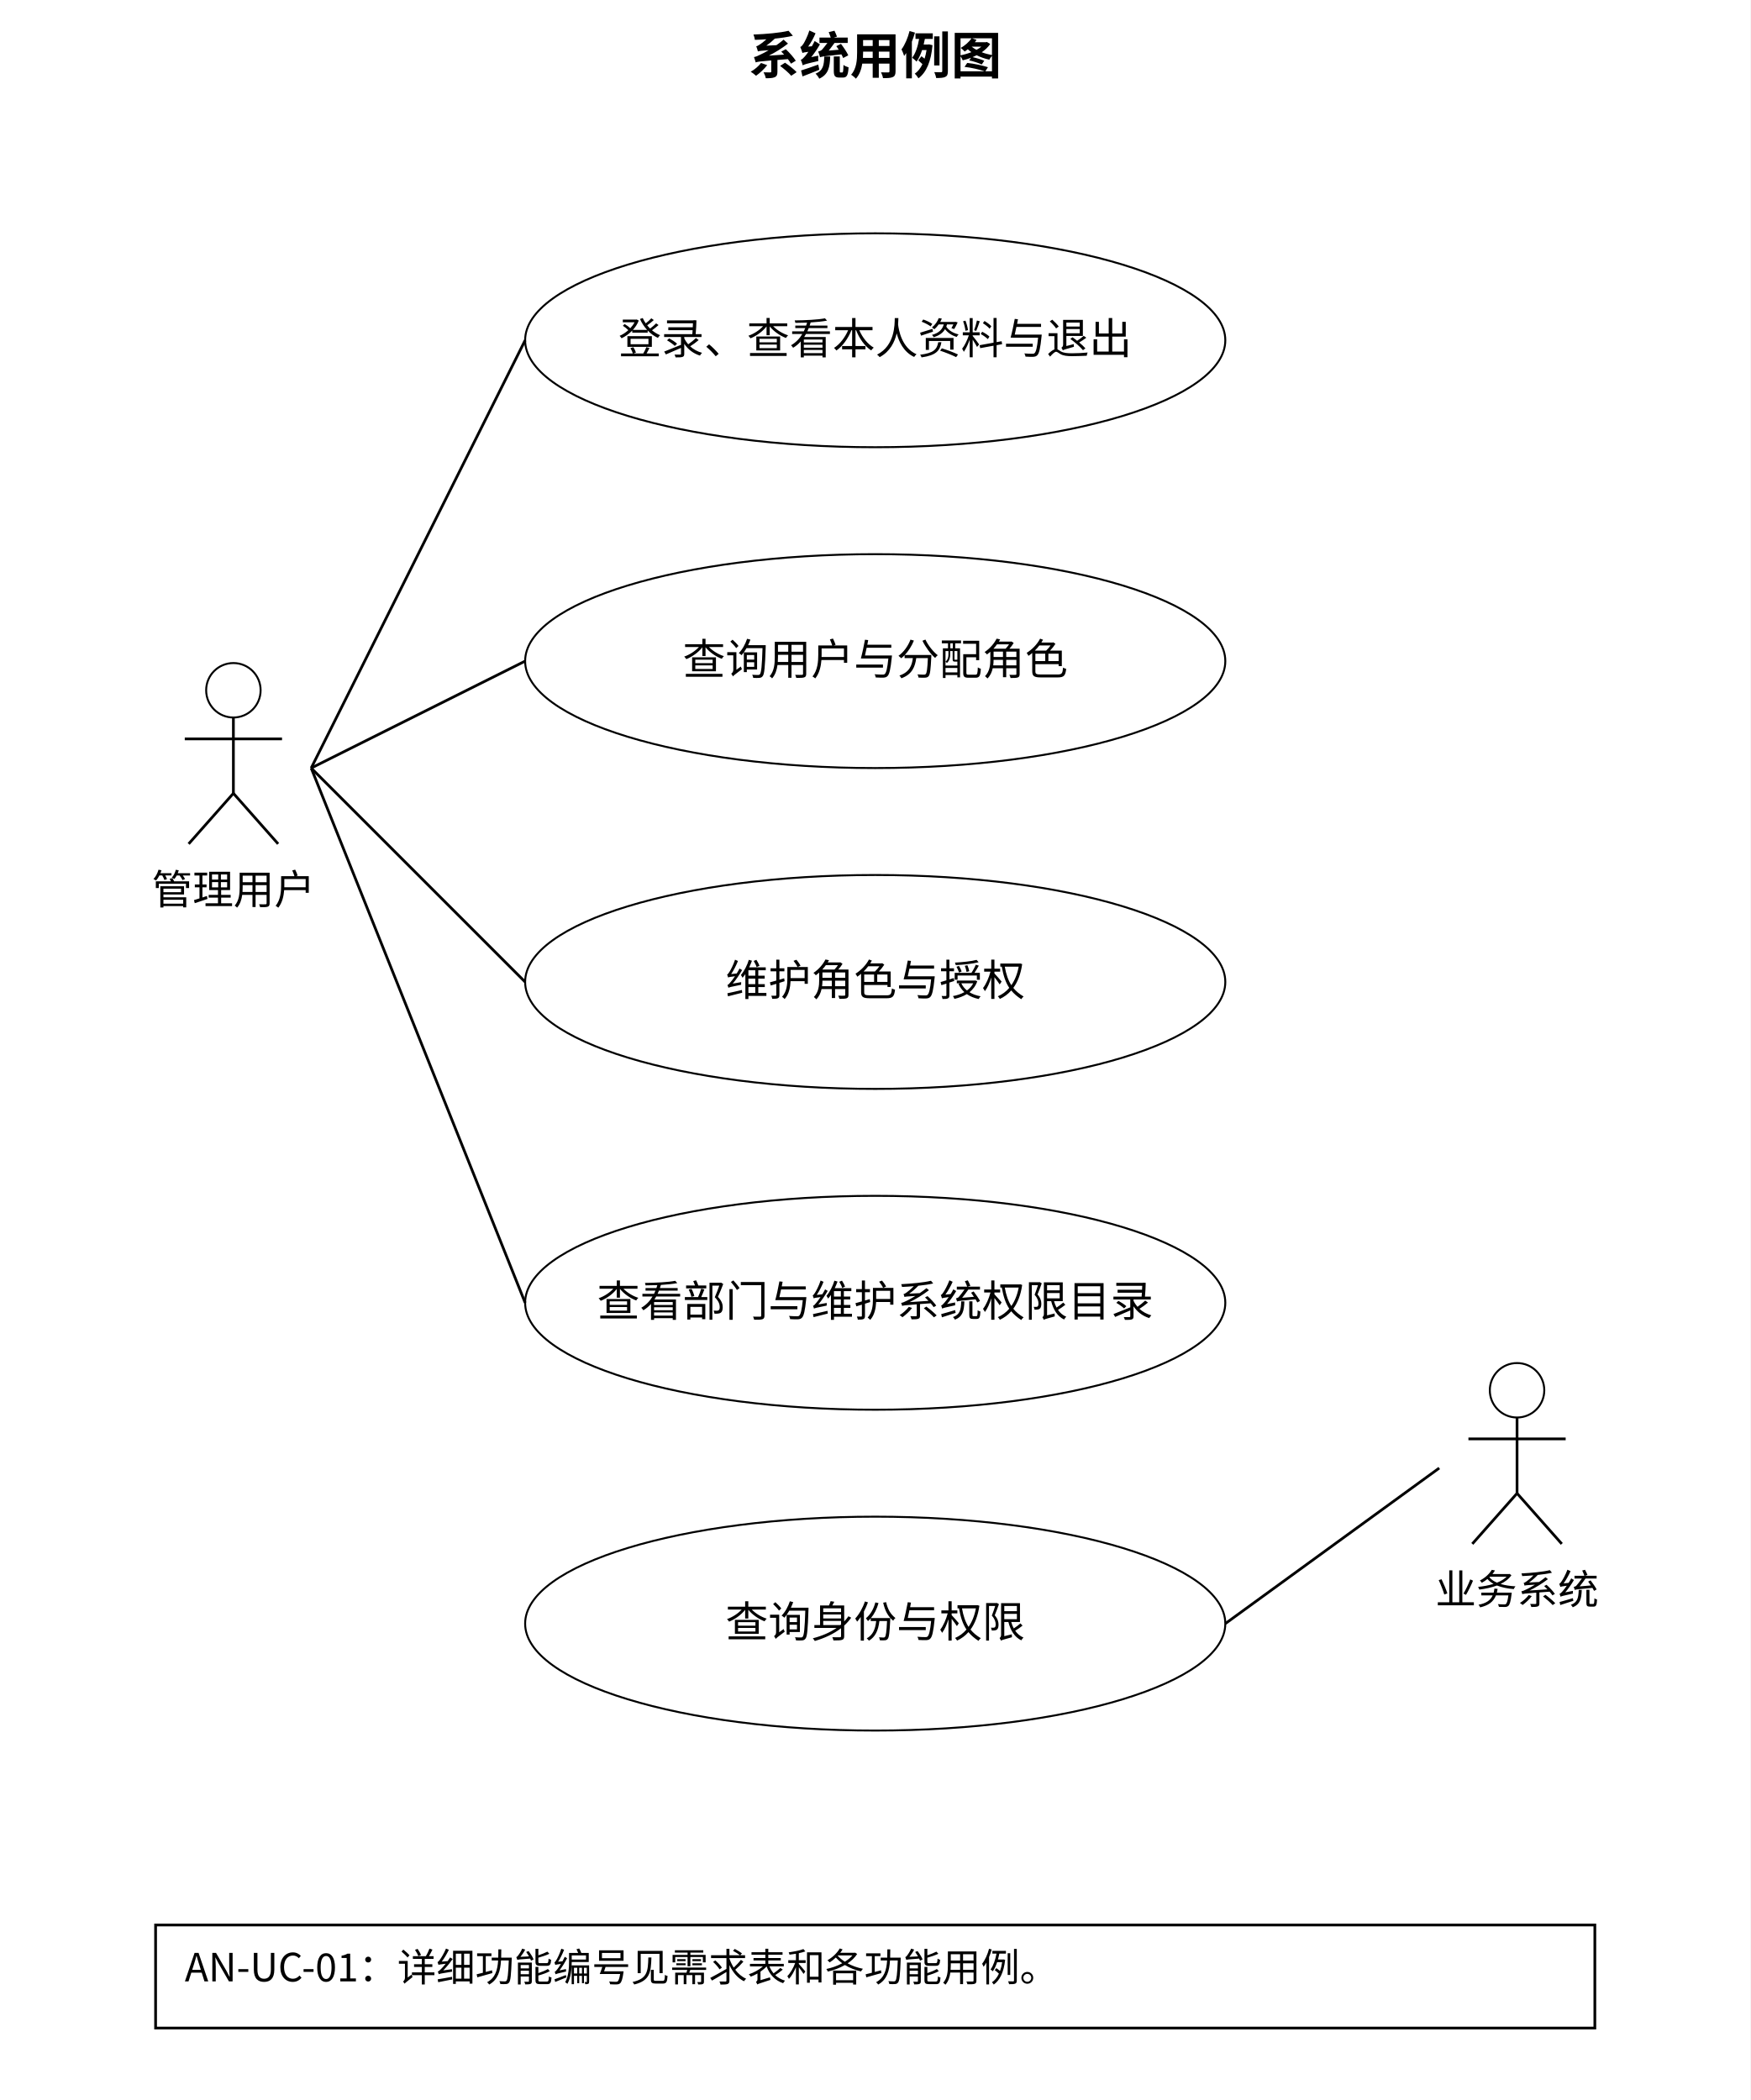
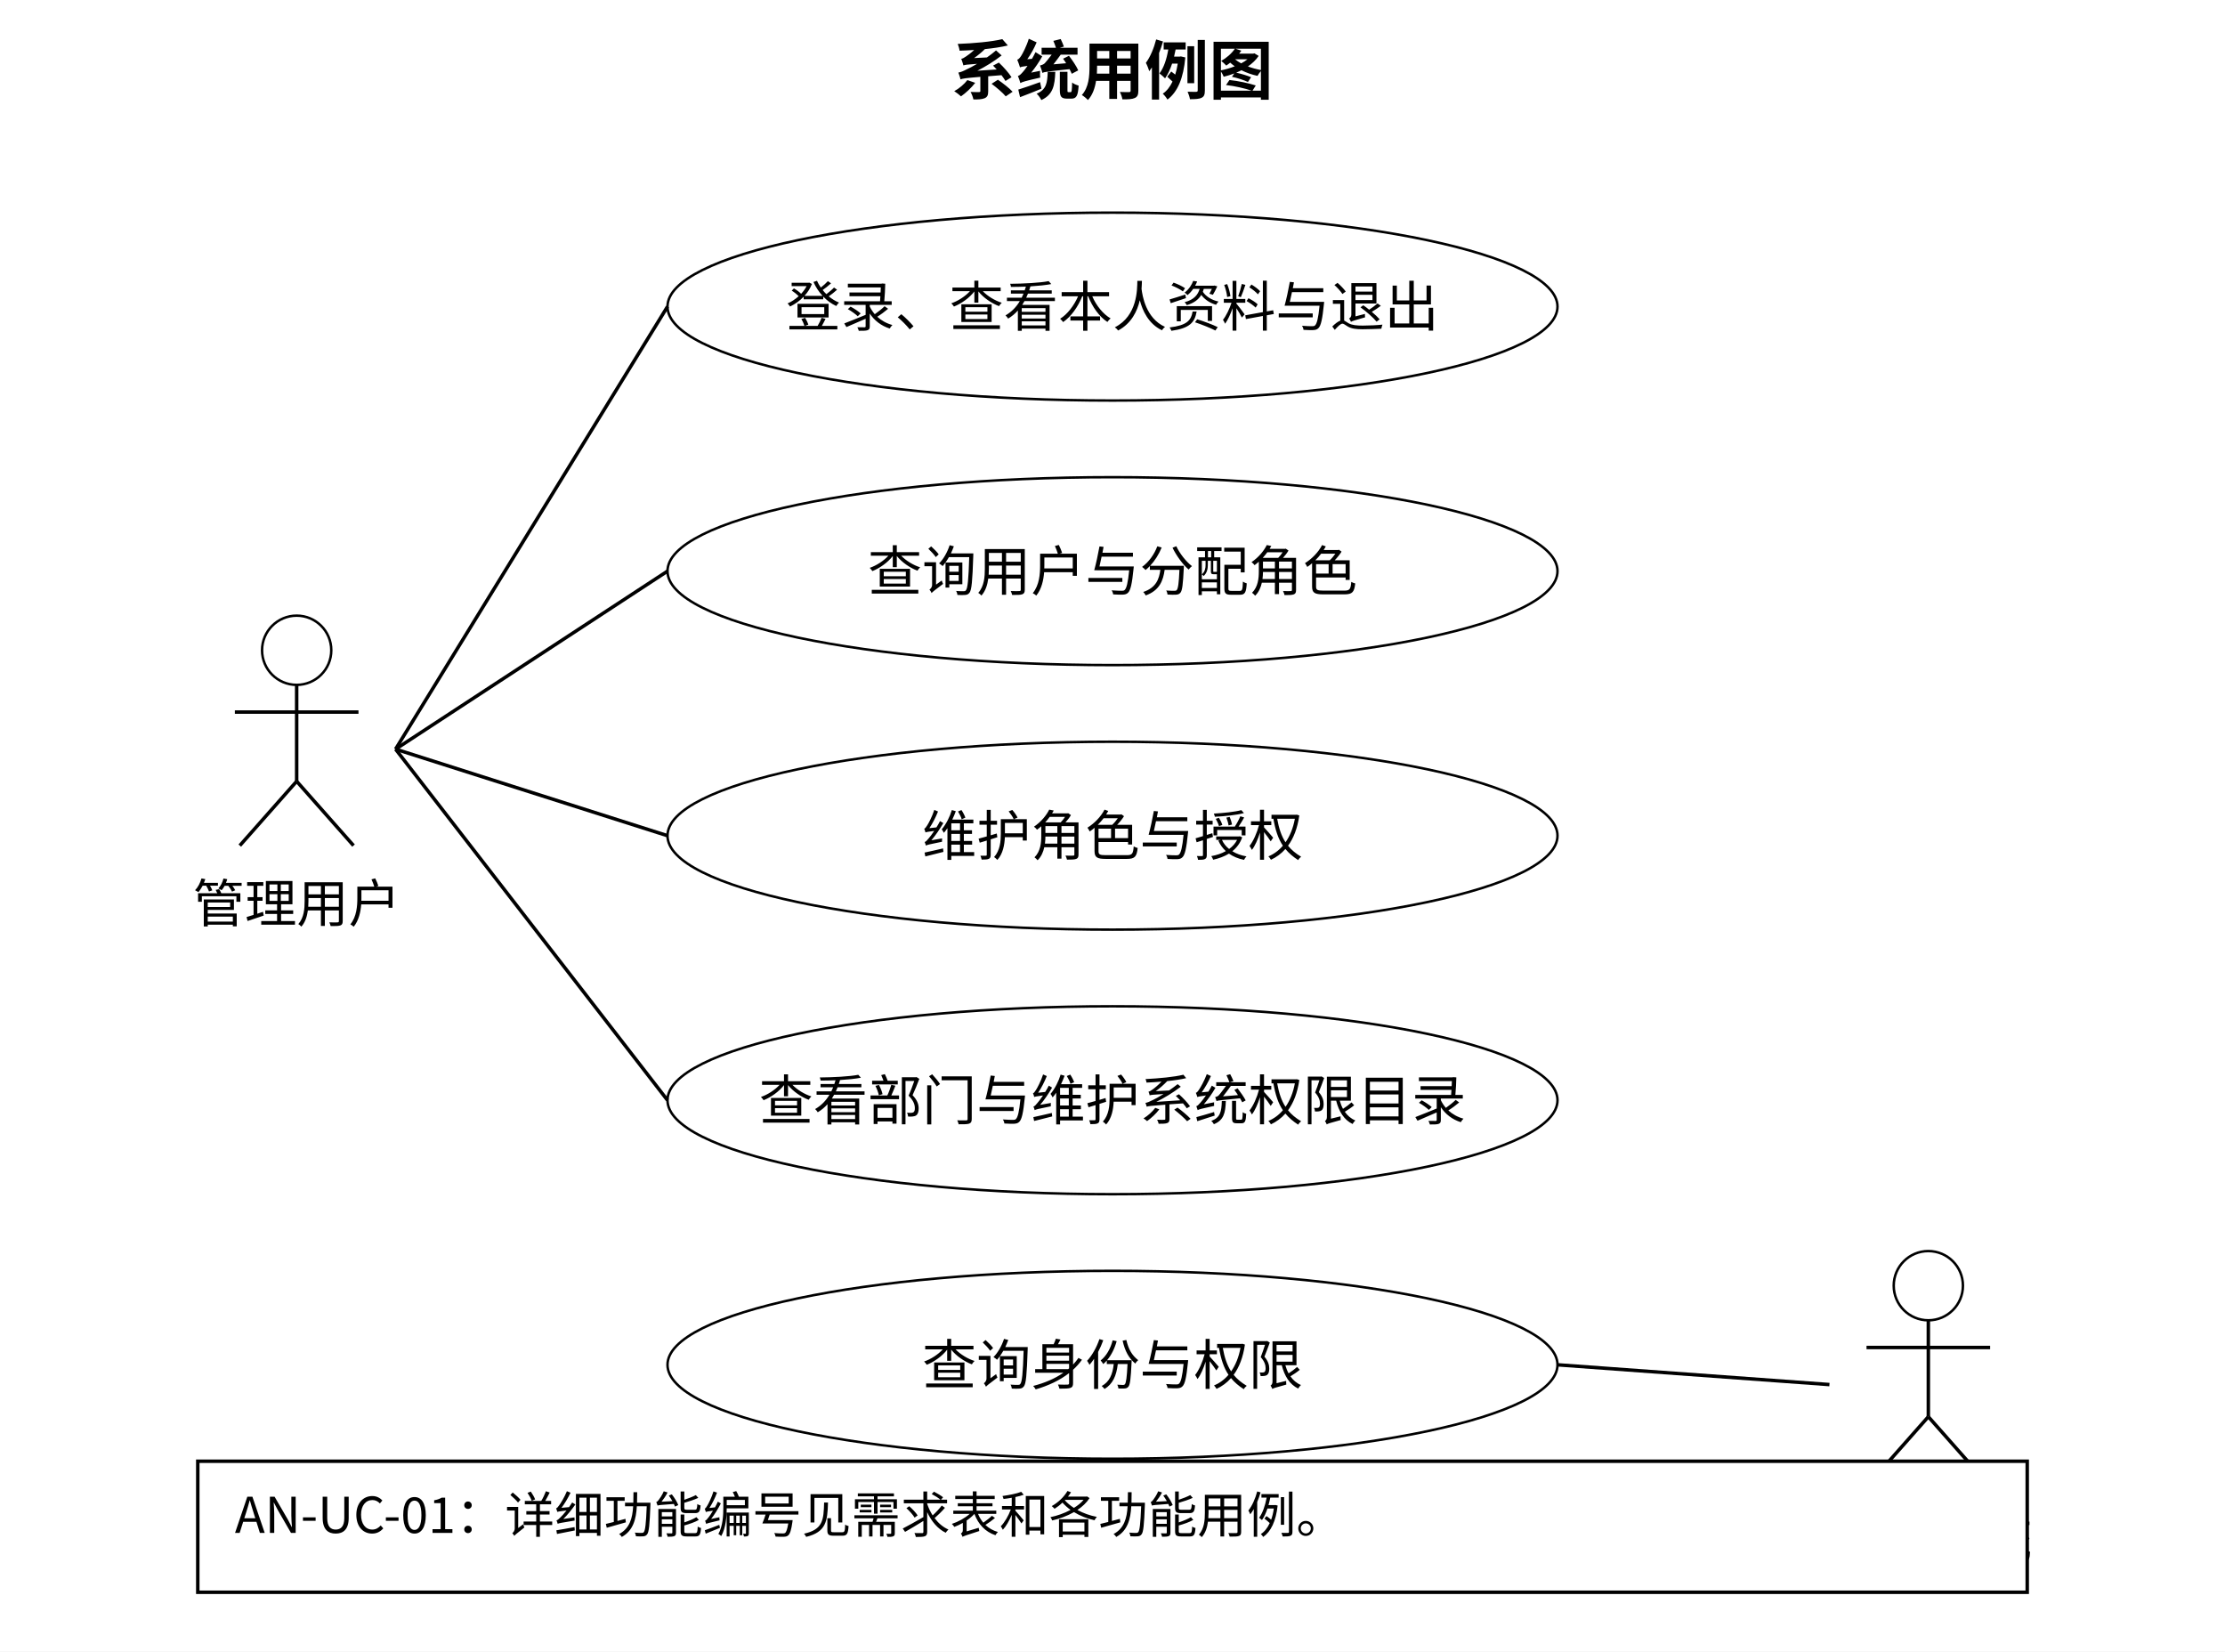
- <svg xmlns="http://www.w3.org/2000/svg" width="900" height="1080" viewBox="0 0 900 1080">
+ <svg xmlns="http://www.w3.org/2000/svg" width="900" height="668" viewBox="0 0 900 668">
  <style>text{font-family:'PingFang SC','Microsoft YaHei','Noto Sans CJK SC',system-ui,sans-serif;fill:black}</style>
  <defs>
    <marker id="open" markerWidth="12" markerHeight="12" refX="10" refY="6" orient="auto" markerUnits="userSpaceOnUse">
      <path d="M1,1 L10,6 L1,11" fill="none" stroke="black" />
    </marker>
    <marker id="filled" markerWidth="12" markerHeight="12" refX="10" refY="6" orient="auto" markerUnits="userSpaceOnUse">
      <path d="M1,1 L10,6 L1,11 Z" fill="black" />
    </marker>
    <marker id="triangle" markerWidth="16" markerHeight="16" refX="14" refY="8" orient="auto" markerUnits="userSpaceOnUse">
      <path d="M1,1 L14,8 L1,15 Z" fill="white" stroke="black" />
    </marker>
  </defs>
  <rect width="100%" height="100%" fill="white" />
  <text x="450.0" y="38" font-size="26" text-anchor="middle" font-weight="600">系统用例图</text>
-   <circle cx="120" cy="355" r="14" fill="white" stroke="black" />
-   <path d="M 120,369 L 120,408" fill="none" stroke="black" stroke-width="1.4" />
-   <path d="M 95,380 L 145,380" fill="none" stroke="black" stroke-width="1.4" />
-   <path d="M 120,408 L 97,434" fill="none" stroke="black" stroke-width="1.4" />
-   <path d="M 120,408 L 143,434" fill="none" stroke="black" stroke-width="1.4" />
-   <text x="120" y="465" font-size="21" text-anchor="middle" font-weight="400">管理用户</text>
-   <circle cx="780" cy="715" r="14" fill="white" stroke="black" />
-   <path d="M 780,729 L 780,768" fill="none" stroke="black" stroke-width="1.4" />
-   <path d="M 755,740 L 805,740" fill="none" stroke="black" stroke-width="1.4" />
-   <path d="M 780,768 L 757,794" fill="none" stroke="black" stroke-width="1.4" />
-   <path d="M 780,768 L 803,794" fill="none" stroke="black" stroke-width="1.4" />
-   <text x="780" y="825" font-size="21" text-anchor="middle" font-weight="400">业务系统</text>
-   <ellipse cx="450" cy="175" rx="180" ry="55" fill="white" stroke="black" />
-   <text x="450" y="182" font-size="22" text-anchor="middle" font-weight="400">登录、查看本人资料与退出</text>
-   <path d="M 160,395 L 270,175" fill="none" stroke="black" stroke-width="1.4" />
-   <ellipse cx="450" cy="340" rx="180" ry="55" fill="white" stroke="black" />
-   <text x="450" y="347" font-size="22" text-anchor="middle" font-weight="400">查询用户与分配角色</text>
-   <path d="M 160,395 L 270,340" fill="none" stroke="black" stroke-width="1.4" />
-   <ellipse cx="450" cy="505" rx="180" ry="55" fill="white" stroke="black" />
-   <text x="450" y="512" font-size="22" text-anchor="middle" font-weight="400">维护角色与授权</text>
-   <path d="M 160,395 L 270,505" fill="none" stroke="black" stroke-width="1.4" />
-   <ellipse cx="450" cy="670" rx="180" ry="55" fill="white" stroke="black" />
-   <text x="450" y="677" font-size="22" text-anchor="middle" font-weight="400">查看部门与维护系统权限目录</text>
-   <path d="M 160,395 L 270,670" fill="none" stroke="black" stroke-width="1.4" />
-   <ellipse cx="450" cy="835" rx="180" ry="55" fill="white" stroke="black" />
-   <text x="450" y="842" font-size="22" text-anchor="middle" font-weight="400">查询身份与权限</text>
-   <path d="M 740,755 L 630,835" fill="none" stroke="black" stroke-width="1.4" />
-   <rect x="80" y="990" width="740" height="53" rx="0" fill="white" stroke="black" stroke-width="1.4" />
-   <text x="95" y="1019" font-size="20" text-anchor="start" font-weight="400">AN-UC-01：详细功能编号见需求表和各功能用例。</text>
+   <circle cx="120" cy="263" r="14" fill="white" stroke="black" />
+   <path d="M 120,277 L 120,316" fill="none" stroke="black" stroke-width="1.4" />
+   <path d="M 95,288 L 145,288" fill="none" stroke="black" stroke-width="1.4" />
+   <path d="M 120,316 L 97,342" fill="none" stroke="black" stroke-width="1.4" />
+   <path d="M 120,316 L 143,342" fill="none" stroke="black" stroke-width="1.4" />
+   <text x="120" y="373" font-size="21" text-anchor="middle" font-weight="400">管理用户</text>
+   <circle cx="780" cy="520" r="14" fill="white" stroke="black" />
+   <path d="M 780,534 L 780,573" fill="none" stroke="black" stroke-width="1.4" />
+   <path d="M 755,545 L 805,545" fill="none" stroke="black" stroke-width="1.4" />
+   <path d="M 780,573 L 757,599" fill="none" stroke="black" stroke-width="1.4" />
+   <path d="M 780,573 L 803,599" fill="none" stroke="black" stroke-width="1.4" />
+   <text x="780" y="630" font-size="21" text-anchor="middle" font-weight="400">业务系统</text>
+   <ellipse cx="450" cy="124" rx="180" ry="38" fill="white" stroke="black" />
+   <text x="450" y="132" font-size="22" text-anchor="middle" font-weight="400">登录、查看本人资料与退出</text>
+   <path d="M 160,303 L 270,124" fill="none" stroke="black" stroke-width="1.4" />
+   <ellipse cx="450" cy="231" rx="180" ry="38" fill="white" stroke="black" />
+   <text x="450" y="239" font-size="22" text-anchor="middle" font-weight="400">查询用户与分配角色</text>
+   <path d="M 160,303 L 270,231" fill="none" stroke="black" stroke-width="1.4" />
+   <ellipse cx="450" cy="338" rx="180" ry="38" fill="white" stroke="black" />
+   <text x="450" y="346" font-size="22" text-anchor="middle" font-weight="400">维护角色与授权</text>
+   <path d="M 160,303 L 270,338" fill="none" stroke="black" stroke-width="1.4" />
+   <ellipse cx="450" cy="445" rx="180" ry="38" fill="white" stroke="black" />
+   <text x="450" y="453" font-size="22" text-anchor="middle" font-weight="400">查看部门与维护系统权限目录</text>
+   <path d="M 160,303 L 270,445" fill="none" stroke="black" stroke-width="1.4" />
+   <ellipse cx="450" cy="552" rx="180" ry="38" fill="white" stroke="black" />
+   <text x="450" y="560" font-size="22" text-anchor="middle" font-weight="400">查询身份与权限</text>
+   <path d="M 740,560 L 630,552" fill="none" stroke="black" stroke-width="1.4" />
+   <rect x="80" y="591" width="740" height="53" rx="0" fill="white" stroke="black" stroke-width="1.4" />
+   <text x="95" y="620" font-size="20" text-anchor="start" font-weight="400">AN-UC-01：详细功能编号见需求表和各功能用例。</text>
</svg>
